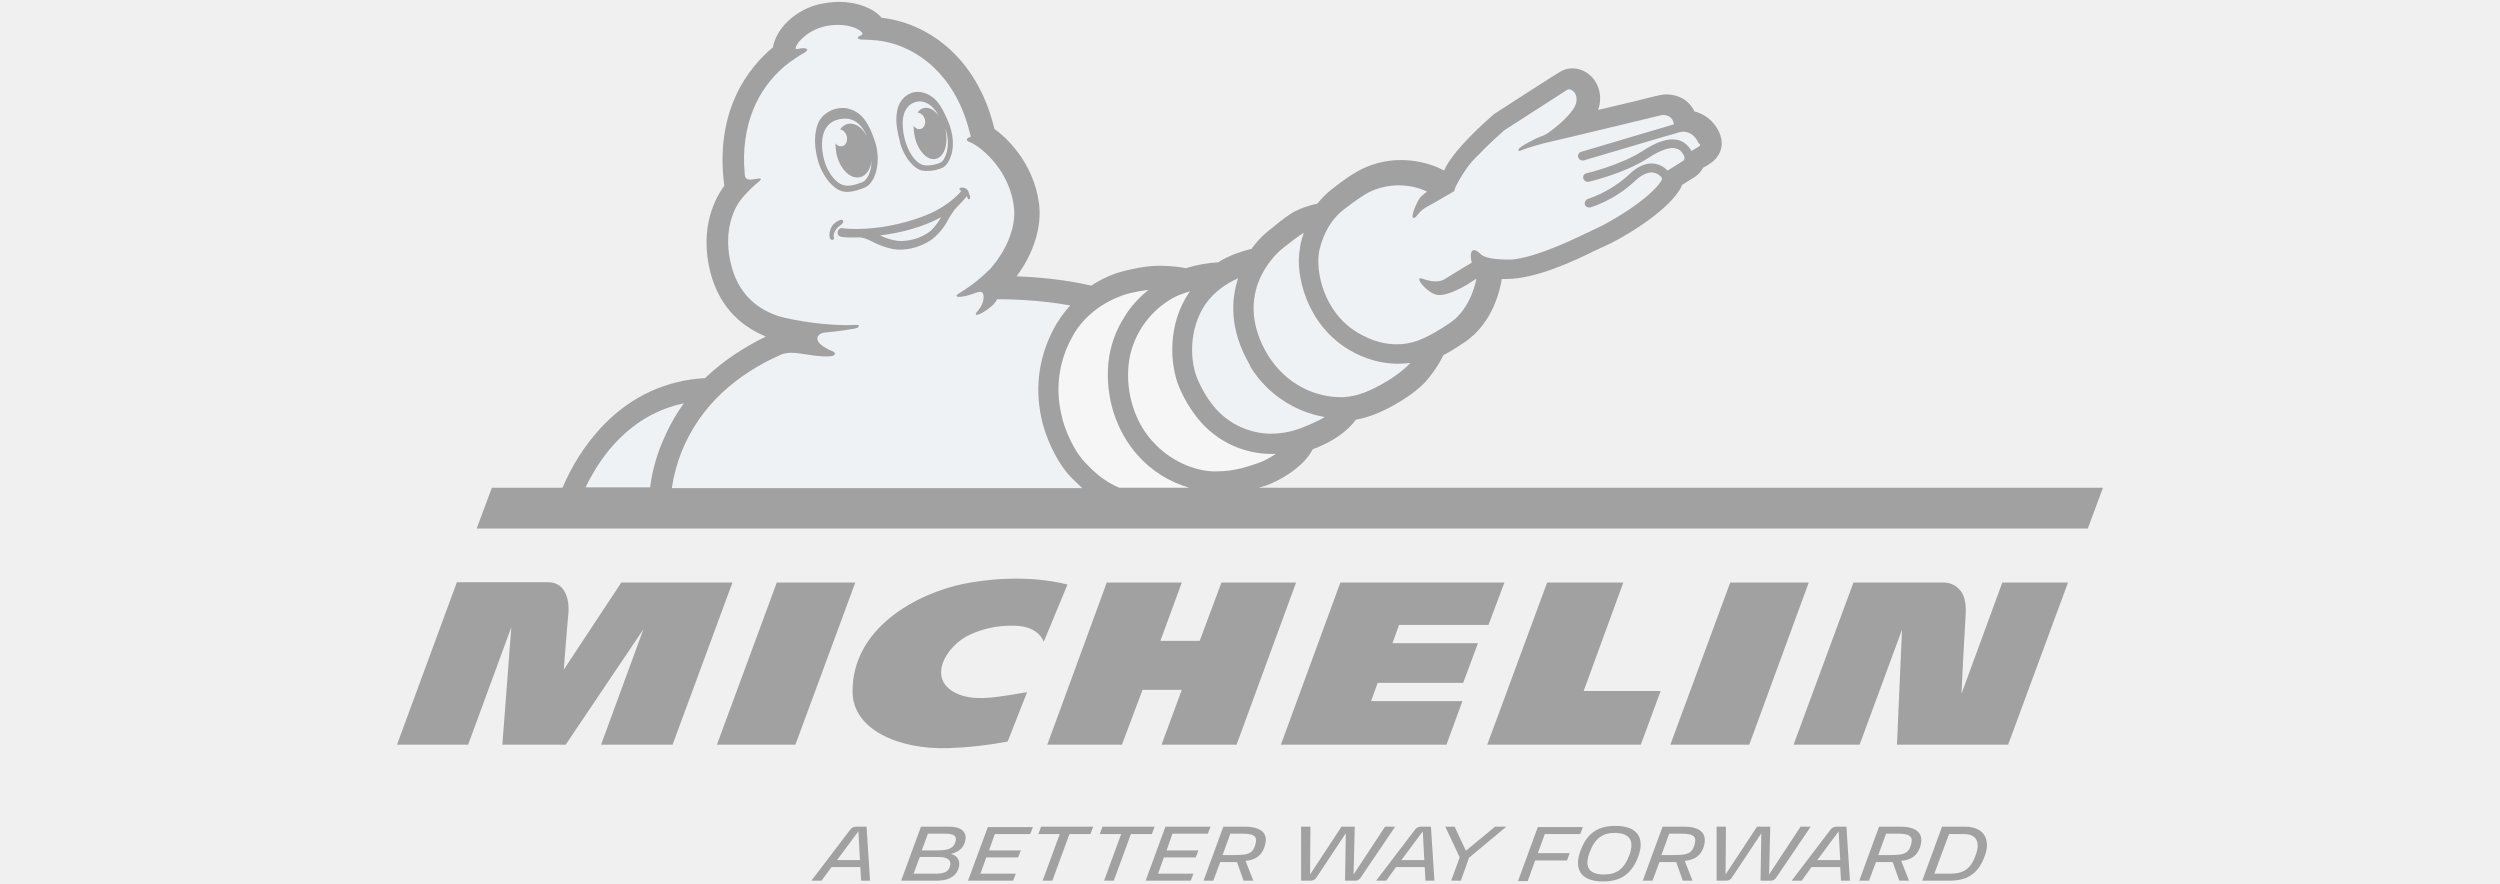
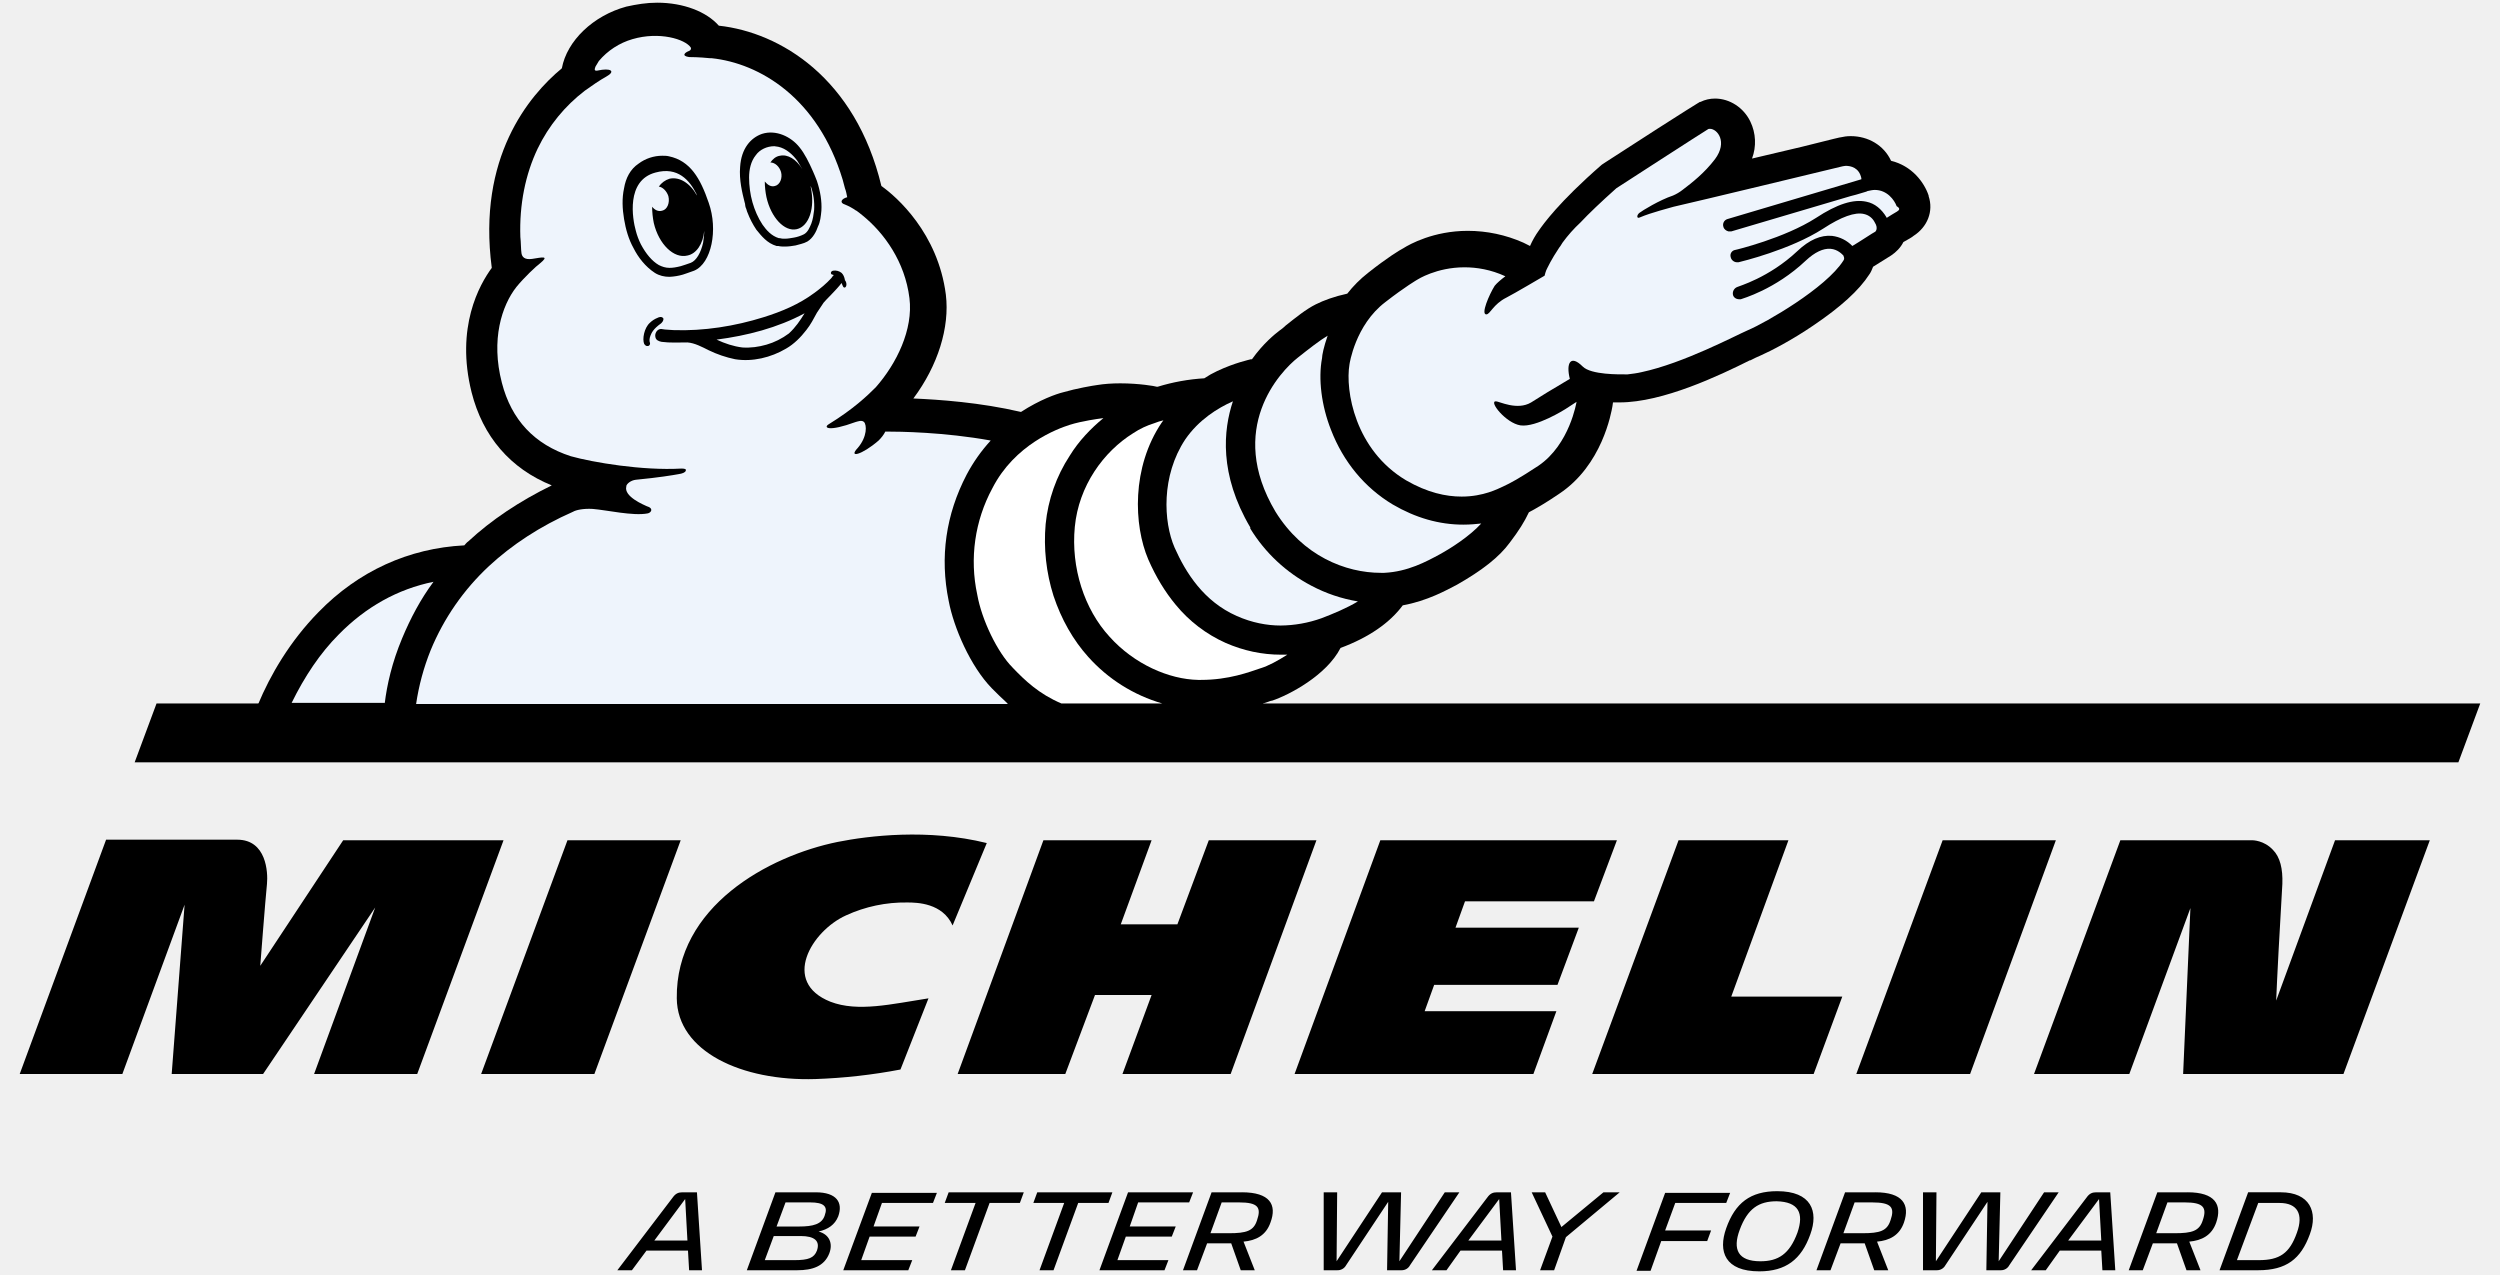
- <svg xmlns="http://www.w3.org/2000/svg" width="150" height="53" fill="none">
-   <g opacity=".4">
-     <path d="M60.459 44.492a23.1 23.1 0 0 1-3.545.397c-3.055.093-5.737-1.143-5.76-3.358-.047-3.825 3.824-5.924 6.693-6.507 1.283-.256 3.755-.56 6.203.047l-1.422 3.428c-.42-.933-1.47-.956-1.89-.956a5.883 5.883 0 0 0-2.541.536c-1.446.653-2.706 2.775-.653 3.592 1.143.443 2.565.093 4.081-.14l-1.166 2.962ZM120.138 34.954l-2.448 6.67c.023-.677.163-3.335.256-4.851.023-.63-.093-1.12-.396-1.423-.374-.396-.84-.396-.863-.396h-5.481l-3.591 9.725h3.964l2.542-6.903-.303 6.903h6.67l3.592-9.725h-3.942ZM99.639 41.46H95.02l2.379-6.506h-4.571l-3.592 9.725h9.212l1.19-3.218ZM89.308 37.496l.956-2.542h-9.842l-3.568 9.725h9.935l.956-2.612h-5.48l.396-1.096h5.13l.887-2.379h-5.13l.396-1.096h5.364ZM74.195 44.679l3.569-9.725h-4.478l-1.306 3.498h-2.356l1.283-3.498h-4.501l-3.568 9.725h4.478l1.236-3.288h2.355l-1.213 3.288h4.501ZM47.725 44.679l3.592-9.725h-4.71l-3.592 9.725h4.71ZM40.356 44.679l3.591-9.725h-6.67l-3.45 5.224s.209-2.729.279-3.405c.047-.49-.023-1.842-1.236-1.842h-5.457l-3.592 9.748h4.268l2.589-7.043-.537 7.043h3.802l4.664-6.927-2.542 6.927h4.291ZM104.956 44.679l3.568-9.725h-4.711l-3.591 9.725h4.734ZM118.552 51.279c-.303.863-.723 1.143-1.586 1.143h-.909l.886-2.379h.886c.746 0 1.003.466.723 1.236Zm-.676-1.68h-1.353l-1.189 3.243h1.609c1.166 0 1.772-.467 2.146-1.493.349-.933 0-1.75-1.213-1.75Zm-3.242 1.167c-.14.443-.443.536-1.166.536h-.77l.467-1.282h.723c.769 0 .933.21.746.746Zm-.63-1.166h-1.259l-1.189 3.242h.583l.42-1.12h1.002l.397 1.12h.583l-.467-1.19c.514-.047.933-.256 1.12-.793.256-.746-.047-1.26-1.19-1.26Zm-4.967 2.005 1.283-1.725.093 1.725h-1.376Zm1.166-2.005c-.163 0-.28.047-.396.21l-2.309 3.032h.606l.583-.817h1.726l.047.817h.536l-.21-3.242h-.583Zm-2.169 0-1.889 2.868.07-2.868h-.793l-1.889 2.868.024-2.868h-.56v3.242h.56a.4.4 0 0 0 .373-.21l1.749-2.636-.047 2.846h.607a.388.388 0 0 0 .349-.21l2.053-3.032h-.607Zm-6.39 1.166c-.14.443-.443.536-1.166.536h-.793l.467-1.282h.723c.816 0 .956.21.769.746Zm-.629-1.166h-1.26l-1.19 3.242h.584l.42-1.12h1.002l.397 1.12h.583l-.466-1.19c.513-.047.932-.256 1.119-.793.256-.746-.047-1.26-1.189-1.26Zm-3.242 1.679c-.327.886-.793 1.19-1.54 1.19-.932 0-1.165-.49-.862-1.307.326-.886.793-1.189 1.539-1.189.91.023 1.143.49.863 1.306Zm-.84-1.726c-1.12 0-1.749.49-2.122 1.54-.35.979-.047 1.795 1.376 1.795 1.096 0 1.75-.49 2.122-1.539.35-.956.047-1.796-1.376-1.796Zm-4.244.49h2.122l.163-.42H92.27l-1.19 3.242h.584l.443-1.236h1.912l.163-.443H92.27l.42-1.143Zm-4.734 1.003-.677-1.446h-.56l.864 1.842-.514 1.4h.584l.49-1.376L90.38 49.6h-.676l-1.75 1.446Zm-3.872.56 1.283-1.726.093 1.725h-1.376Zm1.19-2.006c-.164 0-.28.047-.397.21l-2.309 3.032h.607l.583-.817h1.726l.046.817h.537l-.21-3.242h-.583Zm-2.17 0-1.888 2.868.07-2.868h-.793l-1.89 2.868.024-2.868h-.56v3.242h.56a.4.4 0 0 0 .373-.21l1.75-2.636-.047 2.846h.606a.39.39 0 0 0 .35-.21L83.71 49.6h-.606Zm-7.812 1.166c-.14.443-.443.536-1.166.536h-.77l.467-1.282h.723c.793 0 .933.21.746.746Zm-.63-1.166h-1.259l-1.19 3.242h.584l.42-1.12h1.002l.397 1.12h.583l-.466-1.19c.513-.047.932-.256 1.119-.793.28-.746-.023-1.26-1.19-1.26Zm-4.314.42h2.122l.164-.42h-2.706l-1.19 3.242h2.706l.163-.42h-2.122l.35-.98h1.912l.164-.42h-1.913l.35-1.002Zm-1.073-.42H66.15l-.163.443h1.283l-1.026 2.799h.583l1.026-2.799h1.26l.162-.443Zm-6.973.443h1.283l-1.026 2.799h.583l1.026-2.799h1.26l.163-.443h-3.126l-.163.443Zm-4.22 2.799h2.704l.164-.42h-2.123l.35-.98h1.913l.163-.42h-1.913l.35-.979h2.123l.163-.42h-2.706l-1.189 3.219Zm-.77-2.286c-.117.373-.49.467-1.073.467h-.933l.373-1.003h1.026c.56 0 .746.163.606.536Zm-.327 1.47c-.117.302-.35.396-.933.396h-1.236l.373-1.003h1.12c.583 0 .816.21.676.606Zm-.047-2.426h-1.679l-1.19 3.242h2.1c.63 0 1.12-.164 1.33-.7.162-.42 0-.793-.444-.91.396-.093.676-.28.816-.63.21-.582-.07-1.002-.933-1.002Zm-6.716 2.005 1.283-1.725.093 1.725H50.22Zm1.166-2.005c-.163 0-.28.047-.397.21l-2.308 3.032h.606l.606-.817h1.726l.047.817h.536l-.21-3.242h-.606ZM29.512 29.264l-.91 2.448h96.667l.909-2.448H29.512Z" fill="#2C2A2D" />
-     <path d="m75.548 29.264.21-.07s.116-.047.163-.047c.7-.233 2.262-1.05 2.845-2.192 1.19-.443 2.052-1.05 2.589-1.773 1.026-.186 1.819-.63 2.262-.862 1.026-.584 1.75-1.143 2.192-1.75.373-.49.607-.863.793-1.259.35-.186.746-.42 1.26-.77 1.795-1.189 2.168-3.381 2.215-3.638 0-.046.023-.116.023-.163h.28c1.796 0 4.151-1.12 5.41-1.749h.024a5.79 5.79 0 0 1 .443-.21c.42-.186 1.283-.63 2.17-1.236 1.142-.77 1.911-1.47 2.331-2.122.07-.093.117-.21.163-.327l.747-.466c.21-.14.396-.327.513-.56.21-.116.373-.21.42-.256.583-.373.839-1.026.629-1.656v-.023c-.186-.56-.699-1.236-1.562-1.446-.303-.653-.956-1.026-1.68-1.026-.163 0-.303.023-.396.046-.046 0-.233.047-1.632.397l-2.076.49a1.957 1.957 0 0 0-.07-1.54c-.28-.583-.863-.956-1.47-.956-.209 0-.419.047-.605.14h-.024c-.07.047-.233.117-3.941 2.519-.047.023-.093.07-.14.093-1.796 1.562-2.449 2.495-2.612 2.728a3.51 3.51 0 0 0-.373.653l-.28-.14a5.704 5.704 0 0 0-2.309-.49c-1.422 0-2.425.56-2.682.724-.14.07-.676.396-1.469 1.026a5.033 5.033 0 0 0-.863.863c-.536.116-.98.28-1.306.443-.42.21-.816.536-1.26.886l-.023.023c-.07.07-.14.117-.233.187-.186.14-.676.536-1.142 1.19h-.047c-.07.023-.653.14-1.4.49-.186.092-.373.186-.536.302a8.306 8.306 0 0 0-1.936.35h-.046c-.07-.023-.723-.14-1.516-.14-.35 0-.676.024-.956.07-.187.024-.863.14-1.423.303-.28.07-.956.303-1.749.817-1.702-.397-3.405-.514-4.477-.56 1.026-1.376 1.515-2.962 1.352-4.315-.326-2.565-2.052-4.08-2.682-4.524-1.073-4.478-4.198-6.39-6.763-6.67-.513-.583-1.47-.956-2.565-.956-.444 0-.863.07-1.283.163-1.376.373-2.472 1.423-2.682 2.566-1.376 1.142-3.521 3.708-2.915 8.302-.513.7-1.516 2.472-.84 5.177.467 1.843 1.61 3.172 3.335 3.872-1.33.653-2.495 1.422-3.475 2.332-.07.046-.116.116-.163.163-2.309.117-4.408 1.073-6.063 2.775-1.19 1.213-2.006 2.612-2.52 3.848h41.816v-.046Z" fill="#2C2A2D" />
-     <path d="M75.455 27.794c-.49.164-1.33.49-2.496.49h-.116c-1.213-.023-2.659-.653-3.685-1.796-1.05-1.142-1.61-2.868-1.446-4.57.163-1.703 1.19-3.126 2.425-3.895.28-.187.584-.327.887-.42.116-.047.256-.093.373-.117-.023.024-.047.07-.07.094-1.26 1.865-1.166 4.267-.56 5.69.327.746.7 1.353 1.143 1.889a5.685 5.685 0 0 0 2.076 1.586c.746.326 1.515.49 2.308.49h.257c-.397.256-.793.466-1.096.56Z" fill="#fff" />
-     <path d="M77.973 25.719a5.164 5.164 0 0 1-1.702.303c-.56 0-1.19-.116-1.82-.396-1.375-.607-2.121-1.796-2.588-2.846-.466-1.072-.56-2.985.443-4.5.56-.817 1.353-1.306 1.983-1.586-.397 1.189-.583 3.031.723 5.247v.047a6.534 6.534 0 0 0 2.542 2.378 6.33 6.33 0 0 0 1.935.653c-.466.28-1.026.513-1.516.7Z" fill="#EEF4FC" />
-     <path d="M82.894 23.06c-.56.303-1.33.723-2.309.77h-.14c-1.469 0-3.241-.7-4.384-2.542-2.052-3.452.186-5.83.933-6.414.443-.35.886-.7 1.236-.91-.163.467-.233.817-.233.934-.164.863-.024 1.982.373 2.985.513 1.33 1.399 2.402 2.565 3.102.956.56 1.936.84 2.939.84.28 0 .536-.024.746-.047-.49.536-1.26 1.026-1.726 1.282ZM39.004 29.264c.093-.77.303-1.703.723-2.706.35-.84.77-1.632 1.306-2.355-1.493.303-2.822 1.05-3.942 2.192-.77.77-1.422 1.75-1.959 2.845h3.872v.024ZM64.913 29.264c-.256-.234-.466-.444-.653-.63-.886-.91-1.585-2.519-1.795-3.638-.373-1.82-.117-3.592.746-5.248a6.805 6.805 0 0 1 1.003-1.422c-1.936-.35-3.778-.373-4.384-.373-.07.14-.164.256-.28.373-.7.606-1.283.746-.863.303.396-.466.373-.956.256-1.073-.093-.093-.256-.023-.35 0-1.142.42-1.352.233-1.119.093 1.026-.63 1.61-1.189 1.959-1.539.863-.98 1.563-2.402 1.4-3.708-.187-1.516-1.05-2.705-1.936-3.428-.094-.07-.164-.14-.21-.163-.024-.024-.047-.047-.07-.047a2.317 2.317 0 0 0-.467-.256c-.233-.07-.163-.234.094-.304-.024-.116-.047-.256-.094-.373-.023-.116-.07-.233-.093-.35-1.026-3.404-3.452-4.85-5.457-5.06h-.07c-.467-.047-.793-.047-.863-.047-.327-.047-.187-.186 0-.256.07-.024.093-.094.07-.14-.233-.35-1.306-.677-2.425-.35a2.88 2.88 0 0 0-1.4.91c-.046.07-.093.163-.14.233 0 .023-.023.046-.023.07-.047.14.117.093.117.093.536-.117.77.023.35.256-.257.14-.63.397-.887.583a6.684 6.684 0 0 0-1.959 2.402c-.513 1.073-.77 2.333-.723 3.685.024.187.024.56.047.677.023.14.117.28.443.233.443-.07.723-.14.327.186-.164.117-.677.607-.98.98-.606.77-1.073 2.192-.606 3.988.396 1.539 1.352 2.565 2.868 3.055.91.256 2.985.606 4.594.513.164 0 .21.023.187.093-.023.07-.14.117-.303.14-.257.047-.816.14-1.772.233-.21.024-.374.164-.397.257v.023c-.117.42.746.77.84.816.326.094.186.28.046.304-.606.116-1.702-.14-2.285-.187-.397-.023-.7.047-.816.117-1.376.606-2.543 1.376-3.499 2.262a9.96 9.96 0 0 0-2.425 3.498 9.815 9.815 0 0 0-.606 2.239h24.603v-.023Z" fill="#EEF4FC" />
-     <path d="M65.123 27.771c.513.536 1.096 1.096 2.03 1.493h4.197a6.594 6.594 0 0 1-3.078-1.936c-.63-.7-1.12-1.563-1.446-2.542a7.652 7.652 0 0 1-.327-2.985 6.328 6.328 0 0 1 1.003-2.845c.373-.607.863-1.12 1.4-1.563-.047 0-.117.023-.164.023 0 0-.723.094-1.236.257s-2.286.816-3.218 2.635a6.446 6.446 0 0 0-.63 4.431c.186 1.05.84 2.402 1.47 3.032Z" fill="#fff" />
-     <path d="M101.901 8.81c-.117.07-.28.164-.42.257v-.023c-.21-.35-.49-.583-.839-.653-.537-.116-1.213.093-2.1.676-1.305.84-3.334 1.33-3.358 1.33a.233.233 0 0 0-.186.303c.023.117.14.21.256.21h.07c.094-.024 2.146-.513 3.522-1.4.746-.49 1.329-.7 1.702-.606.187.047.327.14.443.35.164.257.024.396 0 .396-.023 0-.653.42-.933.583-.14-.14-.42-.373-.84-.42-.466-.046-.955.164-1.445.63-1.19 1.12-2.472 1.47-2.495 1.493a.286.286 0 0 0-.187.326c.023.117.14.187.257.187h.07c.046-.023 1.422-.396 2.705-1.61.373-.349.723-.512 1.026-.489.303.023.49.233.536.28 0 .023.07.117 0 .21-.723 1.143-3.241 2.588-3.964 2.892-.537.233-2.682 1.376-4.431 1.749-.187.046-.397.07-.583.093h-.07c-.257 0-1.446.023-1.796-.326-.513-.513-.7-.14-.536.513-.56.326-1.4.84-1.61.98-.583.349-1.329-.047-1.469-.047-.303 0 .42.909 1.026 1.002.653.094 1.866-.676 1.866-.676l.466-.303s-.28 1.772-1.585 2.658c-.817.537-1.166.723-1.47.863-.21.094-.816.42-1.725.42-.653 0-1.423-.163-2.31-.676-2.121-1.26-2.541-3.732-2.355-4.828 0 0 .234-1.632 1.493-2.588.84-.653 1.33-.933 1.33-.933s.792-.513 1.958-.513c.513 0 1.096.093 1.703.373-.187.14-.35.28-.444.396-.233.373-.582 1.19-.35 1.19.164 0 .28-.42.84-.7.28-.14 1.586-.91 1.586-.91s.047-.21.117-.326c0 0 .163-.35.49-.84.023-.023.07-.093.14-.21a5.86 5.86 0 0 1 .746-.839c.35-.373.84-.84 1.492-1.423 0 0 3.638-2.355 3.802-2.448.023-.024.07-.024.093-.024.303 0 .746.537.21 1.26-.443.583-.956.98-1.353 1.282a1.76 1.76 0 0 1-.396.234c-.56.186-1.283.63-1.4.723-.116.093-.116.256.024.186.49-.21 1.26-.396 1.399-.443.84-.187 6.926-1.656 7.02-1.68.023 0 .093-.022.14-.022.21 0 .559.07.653.513v.046l-5.574 1.656a.252.252 0 0 0-.163.327c.023.093.116.163.21.186h.116l4.968-1.47c.093-.022.279-.069.653-.186l.046-.023c.117-.023.21-.047.303-.047.513 0 .817.42.91.677.163.093.116.163 0 .233Z" fill="#EEF4FC" />
-     <path d="M54.162 7.388c0 .327.047.7.14 1.026.093.327.233.653.42.933.163.233.373.467.676.56h.047c.07.023.14.023.21.023.116 0 .233-.023.373-.046.14-.024.28-.07.42-.14.163-.094.233-.28.303-.443.07-.187.093-.374.116-.56a2.49 2.49 0 0 0-.14-1.003v.047c.187.863-.07 1.632-.583 1.749-.513.116-1.072-.49-1.259-1.33a3.283 3.283 0 0 1-.07-.653c.117.14.257.234.42.187.21-.047.326-.326.256-.583-.07-.233-.256-.396-.443-.396.094-.14.233-.257.397-.28.326-.07.676.14.933.56l-.21-.35c-.187-.257-.467-.513-.793-.583-.047 0-.117-.024-.163-.024-.304 0-.607.14-.77.373-.21.257-.28.607-.28.933Zm-.187 1.026c-.093-.373-.233-.932-.186-1.469.047-.77.443-1.213.91-1.376.583-.186 1.212.117 1.562.56.21.256.396.63.56 1.003.046.116.116.256.163.396.14.42.21.84.186 1.236-.023.233-.046.467-.14.653-.07.21-.21.49-.443.63-.163.093-.35.117-.49.163-.14.023-.28.047-.442.047-.094 0-.187 0-.28-.024h-.07c-.397-.116-.63-.42-.84-.676a3.56 3.56 0 0 1-.373-.723s-.023-.046-.047-.14A.431.431 0 0 1 54 8.531c0-.07-.024-.093-.024-.117Zm1.47 1.516s-.024-.023 0 0c-.024-.023-.024 0 0 0Zm-5.784.234c.21.396.466.7.746.862.14.07.28.117.444.117.14 0 .28-.023.466-.07.07-.023.303-.093.42-.14.233-.093.42-.42.513-.84.023-.163.046-.326.046-.49-.046.537-.326.957-.7 1.027-.559.14-1.189-.466-1.398-1.353a3.503 3.503 0 0 1-.07-.676c.116.14.256.21.42.163.21-.046.326-.326.256-.606-.07-.21-.233-.373-.397-.397a.853.853 0 0 1 .444-.326c.42-.093.862.186 1.142.7 0-.024-.023-.047-.023-.07-.28-.56-.77-1.143-1.703-.887-1.236.327-.956 1.936-.816 2.426.047.186.117.373.21.56Zm-.303.163c-.21-.373-.327-.793-.397-1.213-.07-.42-.093-.863 0-1.283.07-.42.257-.793.607-1.026.28-.21.63-.326.98-.326.093 0 .186 0 .28.023.885.187 1.305.91 1.655 1.936.396 1.12.117 2.518-.606 2.822-.187.07-.467.163-.467.163a2.34 2.34 0 0 1-.56.093c-.21 0-.42-.046-.606-.163-.396-.257-.7-.653-.886-1.026Zm7.113 2.705c-1.12.606-2.402.933-3.662 1.096.35.163.7.28 1.073.327.35.023.677-.024 1.003-.117.327-.093.653-.256.933-.466.28-.257.466-.537.653-.84Zm1.679-1.073c-.07.024-.093-.07-.14-.186-.21.28-.676.723-.746.816l-.28.42c-.14.256-.257.49-.443.723-.233.303-.513.583-.84.77-.63.372-1.399.559-2.122.442a4.683 4.683 0 0 1-1.096-.373c-.28-.14-.583-.303-.886-.326-.35 0-.723.023-1.073-.024-.117-.023-.233-.07-.257-.186-.046-.163.07-.35.234-.35.046 0 .116.023.163.023.117 0 .233.024.35.024 1.259.046 2.565-.164 3.754-.537.747-.233 1.47-.536 2.1-1.003.256-.186.512-.396.722-.63.024-.046.07-.092.094-.116-.024-.023-.047-.023-.07-.023-.07-.024-.07-.14.046-.163a.446.446 0 0 1 .35.093c.07.07.117.163.14.303.093.117.07.28 0 .303Zm-7.65 1.493c-.326.233-.396.396-.443.513-.046.117-.046.233-.023.28a.112.112 0 0 1-.046.14c-.047.023-.094 0-.117 0l-.07-.07c-.093-.21 0-.677.233-.886a.978.978 0 0 1 .327-.21c.046-.024.163-.07.233.023.023.093-.047.163-.093.21Z" fill="#2C2A2D" />
+ <svg xmlns="http://www.w3.org/2000/svg" width="104" height="53">
+   <g>
+     <path d="M37.459 44.492a23.1 23.1 0 0 1-3.545.397c-3.055.093-5.737-1.143-5.76-3.358-.047-3.825 3.824-5.924 6.693-6.507 1.283-.256 3.755-.56 6.203.047l-1.422 3.428c-.42-.933-1.47-.956-1.89-.956a5.883 5.883 0 0 0-2.541.536c-1.446.653-2.706 2.775-.653 3.592 1.143.443 2.565.093 4.081-.14l-1.166 2.962ZM97.138 34.954l-2.449 6.67c.024-.677.164-3.335.257-4.851.023-.63-.093-1.12-.396-1.423-.373-.396-.84-.396-.863-.396h-5.48l-3.592 9.725h3.964l2.542-6.903-.303 6.903h6.67l3.592-9.725h-3.942ZM76.639 41.46H72.02l2.379-6.506h-4.571l-3.592 9.725h9.212l1.19-3.218ZM66.308 37.496l.956-2.542h-9.842l-3.568 9.725h9.935l.956-2.612h-5.48l.396-1.096h5.13l.887-2.379h-5.13l.396-1.096h5.364ZM51.195 44.679l3.569-9.725h-4.478l-1.306 3.498h-2.356l1.283-3.498h-4.501l-3.568 9.725h4.478l1.236-3.288h2.355l-1.213 3.288h4.501ZM24.726 44.679l3.591-9.725h-4.71l-3.592 9.725h4.71ZM17.356 44.679l3.591-9.725h-6.67l-3.45 5.224s.209-2.729.279-3.405c.047-.49-.023-1.842-1.236-1.842H4.413L.82 44.679H5.09l2.589-7.043-.537 7.043h3.802l4.664-6.927-2.542 6.927h4.291ZM81.956 44.679l3.568-9.725h-4.71l-3.592 9.725h4.734ZM95.552 51.279c-.303.863-.723 1.143-1.586 1.143h-.91l.887-2.379h.886c.746 0 1.003.466.723 1.236Zm-.676-1.68h-1.353l-1.19 3.243h1.61c1.166 0 1.772-.467 2.145-1.493.35-.933 0-1.75-1.212-1.75Zm-3.242 1.167c-.14.443-.443.536-1.166.536h-.77l.467-1.282h.723c.77 0 .933.21.746.746Zm-.63-1.166h-1.259l-1.19 3.242h.584l.42-1.12h1.002l.397 1.12h.583l-.467-1.19c.514-.047.933-.256 1.12-.793.256-.746-.047-1.26-1.19-1.26Zm-4.967 2.005 1.283-1.725.093 1.725h-1.376Zm1.166-2.005c-.163 0-.28.047-.396.21l-2.31 3.032h.607l.583-.817h1.726l.047.817h.536l-.21-3.242h-.583Zm-2.169 0-1.889 2.868.07-2.868h-.793l-1.889 2.868.024-2.868h-.56v3.242h.56a.4.4 0 0 0 .373-.21l1.749-2.636-.047 2.846h.606a.39.39 0 0 0 .35-.21l2.053-3.032h-.607Zm-6.39 1.166c-.14.443-.443.536-1.166.536h-.793l.467-1.282h.723c.816 0 .956.21.77.746Zm-.63-1.166h-1.259l-1.19 3.242h.584l.42-1.12h1.002l.397 1.12h.583l-.466-1.19c.513-.047.932-.256 1.119-.793.257-.746-.047-1.26-1.19-1.26Zm-3.241 1.679c-.327.886-.793 1.19-1.54 1.19-.932 0-1.165-.49-.862-1.307.326-.886.793-1.189 1.539-1.189.91.023 1.143.49.863 1.306Zm-.84-1.726c-1.12 0-1.749.49-2.122 1.54-.35.979-.047 1.795 1.376 1.795 1.096 0 1.75-.49 2.122-1.539.35-.956.047-1.796-1.376-1.796Zm-4.244.49h2.122l.163-.42H69.27l-1.19 3.242h.584l.443-1.236h1.912l.163-.443H69.27l.42-1.143Zm-4.734 1.003-.677-1.446h-.56l.864 1.842-.514 1.4h.584l.49-1.376L67.38 49.6h-.676l-1.75 1.446Zm-3.872.56 1.283-1.726.093 1.725h-1.376Zm1.19-2.006c-.164 0-.28.047-.397.21l-2.309 3.032h.607l.583-.817h1.726l.046.817h.537l-.21-3.242h-.583Zm-2.17 0-1.888 2.868.07-2.868h-.793l-1.89 2.868.024-2.868h-.56v3.242h.56a.4.4 0 0 0 .373-.21l1.75-2.636-.047 2.846h.606a.39.39 0 0 0 .35-.21L60.71 49.6h-.606Zm-7.812 1.166c-.14.443-.443.536-1.166.536h-.77l.467-1.282h.723c.793 0 .933.21.746.746Zm-.63-1.166h-1.259l-1.19 3.242h.584l.42-1.12h1.002l.397 1.12h.583l-.467-1.19c.514-.047.933-.256 1.12-.793.28-.746-.023-1.26-1.19-1.26Zm-4.314.42h2.122l.164-.42h-2.706l-1.19 3.242h2.706l.163-.42h-2.122l.35-.98h1.912l.164-.42h-1.913l.35-1.002Zm-1.073-.42H43.15l-.163.443h1.283l-1.026 2.799h.583l1.026-2.799h1.26l.162-.443Zm-6.973.443h1.283l-1.026 2.799h.583l1.026-2.799h1.26l.163-.443h-3.126l-.163.443Zm-4.22 2.799h2.704l.164-.42h-2.123l.35-.98h1.913l.163-.42h-1.913l.35-.979h2.123l.163-.42h-2.706l-1.189 3.219Zm-.77-2.286c-.117.373-.49.467-1.073.467h-.933l.373-1.003h1.026c.56 0 .746.163.606.536Zm-.327 1.47c-.117.302-.35.396-.933.396h-1.236l.373-1.003h1.12c.583 0 .816.21.676.606Zm-.047-2.426h-1.679l-1.19 3.242h2.1c.63 0 1.12-.164 1.33-.7.162-.42 0-.793-.444-.91.396-.093.676-.28.816-.63.21-.582-.07-1.002-.933-1.002Zm-6.716 2.005 1.282-1.725.094 1.725H27.22Zm1.166-2.005c-.163 0-.28.047-.397.21l-2.308 3.032h.606l.606-.817h1.726l.047.817h.536l-.21-3.242h-.606ZM6.512 29.264l-.91 2.448h96.667l.909-2.448H6.512Z" />
+     <path d="m52.548 29.264.21-.07s.116-.047.163-.047c.7-.233 2.262-1.05 2.845-2.192 1.19-.443 2.053-1.05 2.589-1.773 1.026-.186 1.819-.63 2.262-.862 1.026-.584 1.75-1.143 2.192-1.75.373-.49.607-.863.793-1.259.35-.186.747-.42 1.26-.77 1.795-1.189 2.168-3.381 2.215-3.638 0-.046.023-.116.023-.163h.28c1.796 0 4.151-1.12 5.41-1.749h.024a5.79 5.79 0 0 1 .443-.21c.42-.186 1.283-.63 2.17-1.236 1.142-.77 1.911-1.47 2.331-2.122.07-.093.117-.21.163-.327l.747-.466c.21-.14.396-.327.513-.56.21-.116.373-.21.42-.256.583-.373.84-1.026.63-1.656v-.023c-.187-.56-.7-1.236-1.563-1.446-.303-.653-.956-1.026-1.68-1.026-.163 0-.303.023-.396.046-.046 0-.233.047-1.632.397l-2.076.49a1.957 1.957 0 0 0-.07-1.54c-.28-.583-.863-.956-1.47-.956-.209 0-.419.047-.605.14h-.024c-.07.047-.233.117-3.941 2.519-.047.023-.093.07-.14.093-1.796 1.562-2.449 2.495-2.612 2.728a3.51 3.51 0 0 0-.373.653l-.28-.14a5.704 5.704 0 0 0-2.309-.49c-1.422 0-2.425.56-2.682.724-.14.07-.676.396-1.469 1.026a5.033 5.033 0 0 0-.863.863c-.536.116-.98.28-1.306.443-.42.21-.816.536-1.26.886l-.022.023c-.07.07-.14.117-.234.187-.186.14-.676.536-1.142 1.19h-.047c-.07.023-.653.14-1.4.49a3.985 3.985 0 0 0-.536.302 8.306 8.306 0 0 0-1.935.35h-.047c-.07-.023-.723-.14-1.516-.14-.35 0-.676.024-.956.07-.187.024-.863.14-1.423.303-.28.07-.956.303-1.749.817-1.702-.397-3.405-.514-4.477-.56 1.026-1.376 1.515-2.962 1.352-4.315-.326-2.565-2.052-4.08-2.682-4.524-1.073-4.478-4.198-6.39-6.763-6.67-.513-.583-1.47-.956-2.565-.956-.444 0-.863.07-1.283.163-1.376.373-2.472 1.423-2.682 2.566-1.376 1.142-3.521 3.708-2.915 8.302-.513.7-1.516 2.472-.84 5.177.467 1.843 1.61 3.172 3.335 3.872-1.33.653-2.495 1.422-3.475 2.332-.07.046-.116.116-.163.163-2.309.117-4.408 1.073-6.063 2.775-1.19 1.213-2.006 2.612-2.52 3.848h41.816v-.046Z" />
+     <path d="M52.455 27.794c-.49.164-1.33.49-2.496.49h-.116c-1.213-.023-2.659-.653-3.685-1.796-1.05-1.142-1.61-2.868-1.446-4.57.163-1.703 1.19-3.126 2.425-3.895.28-.187.584-.327.887-.42.116-.047.256-.093.373-.117-.023.024-.047.07-.07.094-1.26 1.865-1.166 4.267-.56 5.69.327.746.7 1.353 1.143 1.889a5.685 5.685 0 0 0 2.076 1.586c.746.326 1.515.49 2.308.49h.257c-.397.256-.793.466-1.096.56Z" fill="#fff" />
+     <path d="M54.973 25.719a5.164 5.164 0 0 1-1.702.303c-.56 0-1.19-.116-1.82-.396-1.375-.607-2.121-1.796-2.588-2.846-.466-1.072-.56-2.985.443-4.5.56-.817 1.353-1.306 1.983-1.586-.397 1.189-.583 3.031.723 5.247v.047a6.534 6.534 0 0 0 2.542 2.378 6.33 6.33 0 0 0 1.935.653c-.466.28-1.026.513-1.516.7Z" fill="#EEF4FC" />
+     <path d="M59.894 23.06c-.56.303-1.33.723-2.309.77h-.14c-1.469 0-3.241-.7-4.384-2.542-2.052-3.452.187-5.83.933-6.414.443-.35.886-.7 1.236-.91-.163.467-.233.817-.233.934-.164.863-.024 1.982.373 2.985.513 1.33 1.399 2.402 2.565 3.102.956.56 1.936.84 2.938.84.28 0 .537-.024.747-.047-.49.536-1.26 1.026-1.726 1.282ZM16.004 29.264c.093-.77.303-1.703.723-2.706.35-.84.77-1.632 1.306-2.355-1.493.303-2.822 1.05-3.942 2.192-.77.77-1.422 1.75-1.959 2.845h3.872v.024ZM41.913 29.264c-.256-.234-.466-.444-.652-.63-.887-.91-1.586-2.519-1.796-3.638-.373-1.82-.117-3.592.746-5.248a6.805 6.805 0 0 1 1.003-1.422c-1.936-.35-3.778-.373-4.384-.373-.07.14-.164.256-.28.373-.7.606-1.283.746-.863.303.396-.466.373-.956.256-1.073-.093-.093-.256-.023-.35 0-1.142.42-1.352.233-1.119.093 1.026-.63 1.61-1.189 1.959-1.539.863-.98 1.563-2.402 1.4-3.708-.187-1.516-1.05-2.705-1.936-3.428-.094-.07-.164-.14-.21-.163-.024-.024-.047-.047-.07-.047a2.317 2.317 0 0 0-.467-.256c-.233-.07-.163-.234.094-.304-.024-.116-.047-.256-.094-.373-.023-.116-.07-.233-.093-.35-1.026-3.404-3.452-4.85-5.457-5.06h-.07c-.466-.047-.793-.047-.863-.047-.327-.047-.187-.186 0-.256.07-.024.093-.094.07-.14-.233-.35-1.306-.677-2.425-.35a2.88 2.88 0 0 0-1.4.91c-.046.07-.093.163-.14.233 0 .023-.023.046-.023.07-.047.14.117.093.117.093.536-.117.77.023.35.256-.257.14-.63.397-.887.583a6.684 6.684 0 0 0-1.959 2.402c-.513 1.073-.77 2.333-.723 3.685.024.187.024.56.047.677.023.14.117.28.443.233.443-.07.723-.14.327.186-.164.117-.677.607-.98.98-.606.77-1.073 2.192-.606 3.988.396 1.539 1.352 2.565 2.868 3.055.91.256 2.985.606 4.595.513.163 0 .21.023.186.093-.023.07-.14.117-.303.14-.257.047-.816.14-1.773.233-.21.024-.373.164-.396.257v.023c-.117.42.746.77.84.816.326.094.186.28.046.304-.606.116-1.702-.14-2.285-.187-.397-.023-.7.047-.816.117-1.376.606-2.543 1.376-3.499 2.262a9.96 9.96 0 0 0-2.425 3.498 9.815 9.815 0 0 0-.606 2.239h24.604v-.023Z" fill="#EEF4FC" />
+     <path d="M42.123 27.771c.513.536 1.096 1.096 2.03 1.493h4.197a6.594 6.594 0 0 1-3.078-1.936c-.63-.7-1.12-1.563-1.446-2.542a7.652 7.652 0 0 1-.327-2.985 6.328 6.328 0 0 1 1.003-2.845c.373-.607.863-1.12 1.4-1.563-.047 0-.117.023-.164.023 0 0-.723.094-1.236.257s-2.286.816-3.218 2.635a6.446 6.446 0 0 0-.63 4.431c.186 1.05.84 2.402 1.47 3.032Z" fill="#fff" />
+     <path d="M78.9 8.81c-.116.07-.279.164-.419.257v-.023c-.21-.35-.49-.583-.84-.653-.536-.116-1.212.093-2.098.676-1.306.84-3.335 1.33-3.359 1.33a.233.233 0 0 0-.186.303c.023.117.14.21.256.21h.07c.094-.024 2.146-.513 3.522-1.4.746-.49 1.33-.7 1.702-.606a.65.65 0 0 1 .443.35c.164.257.024.396 0 .396-.023 0-.653.42-.933.583a1.41 1.41 0 0 0-.84-.42c-.466-.046-.955.164-1.445.63-1.19 1.12-2.472 1.47-2.495 1.493a.286.286 0 0 0-.187.326c.023.117.14.187.257.187h.07c.046-.023 1.422-.396 2.705-1.61.373-.349.723-.512 1.026-.489.303.023.49.233.536.28 0 .023.07.117 0 .21-.723 1.143-3.241 2.588-3.964 2.892-.537.233-2.682 1.376-4.431 1.749-.187.046-.397.07-.583.093h-.07c-.257 0-1.446.023-1.796-.326-.513-.513-.7-.14-.536.513-.56.326-1.4.84-1.61.98-.583.349-1.329-.047-1.469-.047-.303 0 .42.909 1.026 1.002.653.094 1.866-.676 1.866-.676l.466-.303s-.28 1.772-1.585 2.658c-.817.537-1.166.723-1.47.863-.21.094-.816.42-1.725.42-.653 0-1.423-.163-2.31-.676-2.121-1.26-2.541-3.732-2.355-4.828 0 0 .233-1.632 1.493-2.588.84-.653 1.33-.933 1.33-.933s.792-.513 1.958-.513c.513 0 1.096.093 1.703.373-.187.14-.35.28-.444.396-.233.373-.583 1.19-.35 1.19.164 0 .28-.42.84-.7.28-.14 1.586-.91 1.586-.91s.047-.21.117-.326c0 0 .163-.35.49-.84.023-.023.07-.093.14-.21a5.86 5.86 0 0 1 .746-.839c.35-.373.84-.84 1.492-1.423 0 0 3.638-2.355 3.802-2.448.023-.024.07-.024.093-.024.303 0 .746.537.21 1.26-.443.583-.956.98-1.353 1.282a1.76 1.76 0 0 1-.396.234c-.56.186-1.283.63-1.4.723-.116.093-.116.256.024.186.49-.21 1.26-.396 1.399-.443.84-.187 6.926-1.656 7.02-1.68.023 0 .093-.022.14-.022.21 0 .56.07.653.513v.046l-5.574 1.656a.252.252 0 0 0-.163.327c.023.093.116.163.21.186h.116l4.968-1.47c.093-.022.28-.069.652-.186l.047-.023c.117-.023.21-.047.303-.047.513 0 .817.42.91.677.163.093.117.163 0 .233Z" fill="#EEF4FC" />
+     <path d="M31.162 7.388c0 .327.047.7.14 1.026.093.327.233.653.42.933.163.233.373.467.676.56h.047c.07.023.14.023.21.023.116 0 .233-.023.373-.046.14-.024.28-.07.42-.14.163-.094.233-.28.303-.443.07-.187.093-.374.116-.56a2.49 2.49 0 0 0-.14-1.003v.047c.187.863-.07 1.632-.583 1.749-.513.116-1.072-.49-1.259-1.33a3.283 3.283 0 0 1-.07-.653c.117.14.257.234.42.187.21-.047.326-.326.256-.583-.07-.233-.256-.396-.443-.396.094-.14.233-.257.397-.28.326-.07.676.14.933.56l-.21-.35c-.187-.257-.467-.513-.793-.583-.047 0-.117-.024-.163-.024-.304 0-.607.14-.77.373-.21.257-.28.607-.28.933Zm-.186 1.026c-.094-.373-.234-.932-.187-1.469.047-.77.443-1.213.91-1.376.582-.186 1.212.117 1.562.56.21.256.396.63.56 1.003.046.116.116.256.163.396.14.42.21.84.186 1.236-.023.233-.046.467-.14.653-.07.21-.21.49-.443.63-.163.093-.35.117-.49.163-.14.023-.28.047-.442.047-.094 0-.187 0-.28-.024h-.07c-.397-.116-.63-.42-.84-.676a3.56 3.56 0 0 1-.373-.723s-.023-.046-.046-.14a.431.431 0 0 1-.047-.163c0-.07-.023-.093-.023-.117Zm1.469 1.516s-.024-.023 0 0c-.024-.023-.024 0 0 0Zm-5.784.234c.21.396.466.7.746.862.14.07.28.117.444.117.14 0 .28-.023.466-.07.07-.023.303-.093.42-.14.233-.093.42-.42.513-.84.023-.163.046-.326.046-.49-.046.537-.326.957-.7 1.027-.559.14-1.189-.466-1.398-1.353a3.503 3.503 0 0 1-.07-.676c.116.14.256.21.42.163.21-.046.326-.326.256-.606-.07-.21-.233-.373-.397-.397a.853.853 0 0 1 .444-.326c.42-.093.862.186 1.142.7 0-.024-.023-.047-.023-.07-.28-.56-.77-1.143-1.703-.887-1.236.327-.956 1.936-.816 2.426.047.186.117.373.21.56Zm-.303.163c-.21-.373-.327-.793-.397-1.213-.07-.42-.093-.863 0-1.283.07-.42.257-.793.607-1.026.28-.21.63-.326.98-.326.093 0 .186 0 .28.023.885.187 1.305.91 1.655 1.936.396 1.12.116 2.518-.606 2.822-.187.07-.467.163-.467.163a2.34 2.34 0 0 1-.56.093c-.21 0-.42-.046-.606-.163-.396-.257-.7-.653-.886-1.026Zm7.113 2.705c-1.12.606-2.402.933-3.662 1.096.35.163.7.28 1.073.327.35.023.676-.024 1.003-.117.326-.093.653-.256.933-.466.28-.257.466-.537.653-.84Zm1.679-1.073c-.07.024-.093-.07-.14-.186-.21.28-.676.723-.746.816l-.28.42c-.14.256-.257.49-.443.723-.233.303-.513.583-.84.77-.63.372-1.399.559-2.122.442a4.683 4.683 0 0 1-1.096-.373c-.28-.14-.583-.303-.886-.326-.35 0-.723.023-1.073-.024-.117-.023-.233-.07-.257-.186-.046-.163.07-.35.234-.35.046 0 .116.023.163.023.116 0 .233.024.35.024 1.259.046 2.565-.164 3.754-.537.747-.233 1.47-.536 2.1-1.003.256-.186.512-.396.722-.63.024-.046.07-.092.094-.116-.024-.023-.047-.023-.07-.023-.07-.024-.07-.14.046-.163a.446.446 0 0 1 .35.093c.07.07.117.163.14.303.093.117.07.28 0 .303Zm-7.65 1.493c-.326.233-.396.396-.442.513-.047.117-.047.233-.024.28a.112.112 0 0 1-.046.14c-.047.023-.094 0-.117 0l-.07-.07c-.093-.21 0-.677.233-.886a.978.978 0 0 1 .327-.21c.046-.024.163-.07.233.023.023.093-.047.163-.093.21Z" />
  </g>
</svg>
